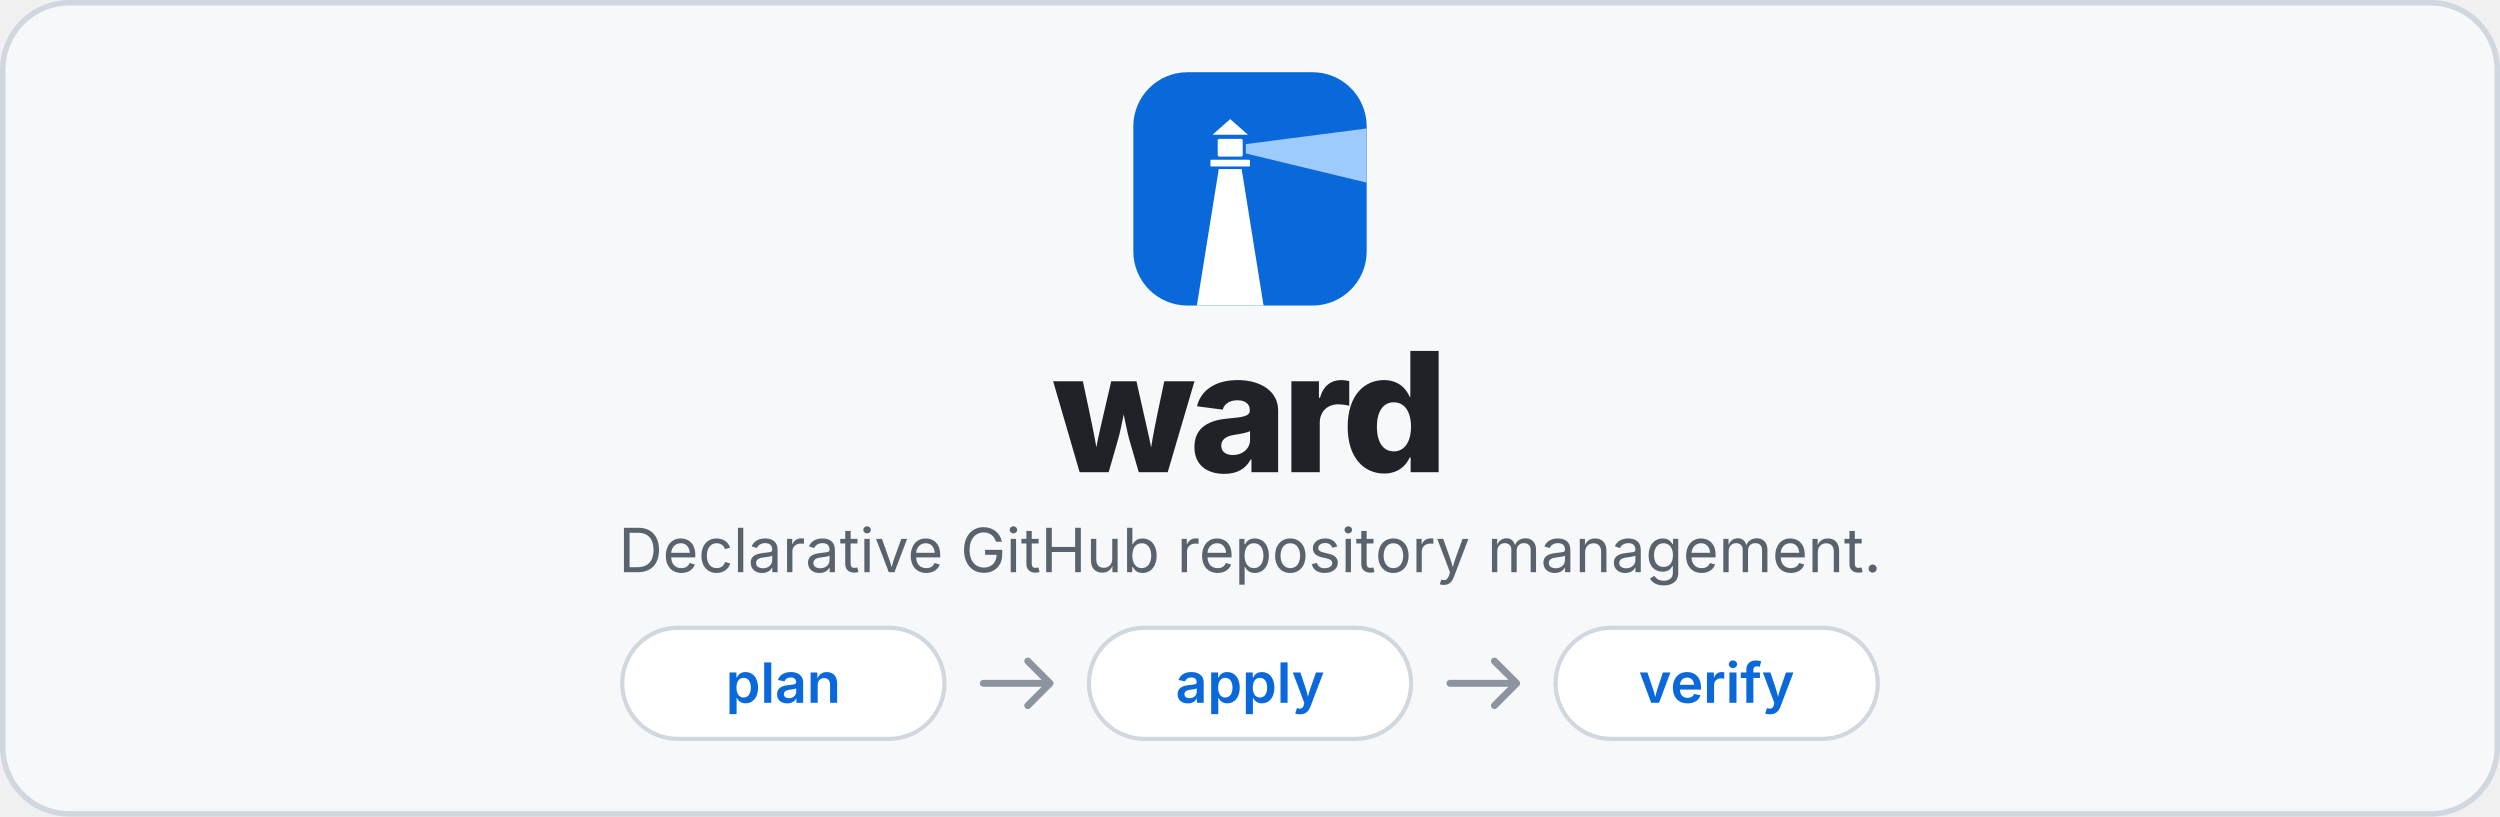
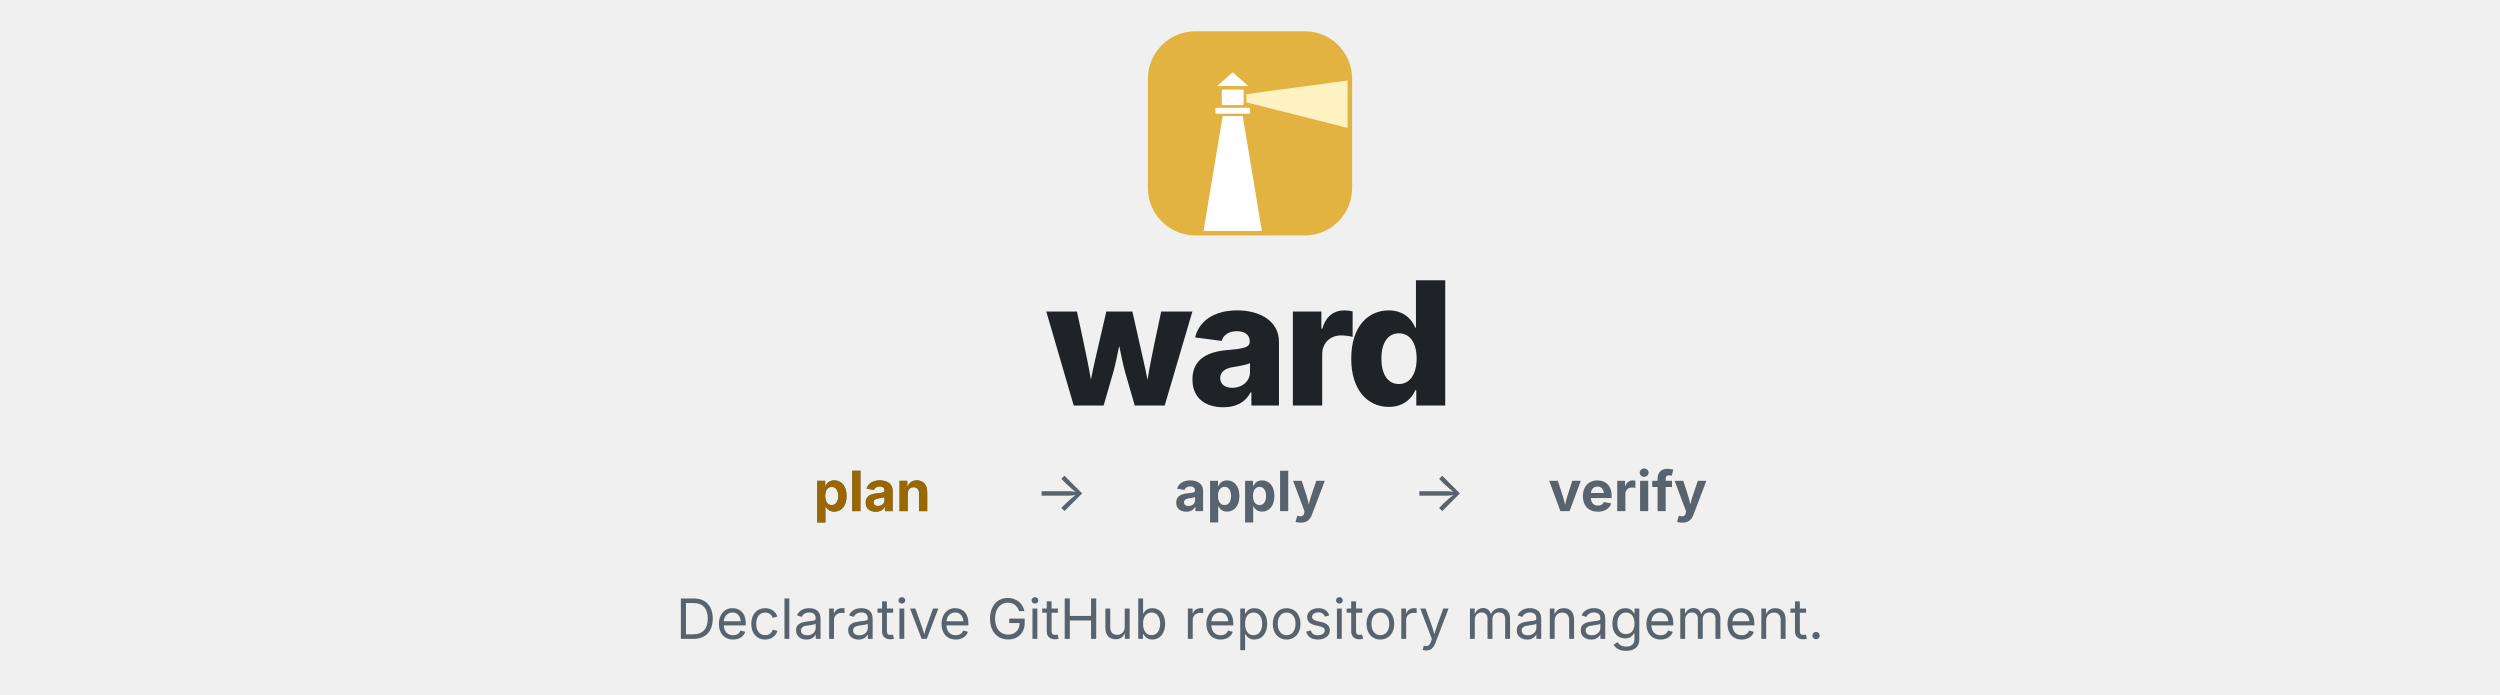
- <svg xmlns="http://www.w3.org/2000/svg" width="900" height="294" viewBox="150 0 900 294" font-family="Inter, 'Segoe UI', Helvetica, Arial, sans-serif">
-   <rect x="151.0" y="1.0" width="898" height="292" rx="24" fill="#F6F8FA" stroke="#D0D7DE" stroke-width="2" />
-   <g transform="translate(552.00 20.00) scale(0.1875)">
-     <rect x="32" y="32" width="448" height="448" rx="104" fill="#0969DA" />
-     <polygon points="248,170 248,188 480,244 480,140" fill="#9ECBFF" />
-     <polygon points="196,218 240,218 282,480 154,480" fill="#FFFFFF" />
+ <svg xmlns="http://www.w3.org/2000/svg" width="900" height="250" viewBox="0 0 900 250" font-family="Inter, 'Segoe UI', Helvetica, Arial, sans-serif">
+   <style>.fg{fill:#1F2328}.mu{fill:#59636E}.t{fill:#9A6700}.ln{stroke:#D1D9E0}.dim{stroke:#8C959F}.gk{fill:#59636E}.gks{stroke:#59636E}.gc{stroke:#FFFFFF}.ws{stroke:#BB8009}.tint{fill-opacity:0.18}.arr{stroke:#BB8009}.arrf{fill:#BB8009}.dsh{stroke:#8C959F}.dshf{fill:#8C959F}.chipt{fill:#1F2328}.gh{fill:#59636E}@media (prefers-color-scheme: dark){.fg{fill:#F0F6FC}.mu{fill:#9198A1}.t{fill:#E3B341}.ln{stroke:#3D444D}.dim{stroke:#6E7681}.gk{fill:#9198A1}.gks{stroke:#9198A1}.gc{stroke:#0D1117}.ws{stroke:#E3B341}.tint{fill-opacity:0.14}.arr{stroke:#E3B341}.arrf{fill:#E3B341}.dsh{stroke:#6E7681}.dshf{fill:#6E7681}.chipt{fill:#F0F6FC}.gh{fill:#9198A1}}</style>
+   <defs />
+   <g transform="translate(408 6) scale(0.1641)">
+     <rect x="32" y="32" width="448" height="448" rx="104" fill="#E3B341" />
+     <polygon points="248,170 248,188 470,244 470,140" fill="#FFF2C2" />
+     <polygon points="196,218 240,218 282,470 154,470" fill="#FFFFFF" />
    <rect x="180" y="200" width="76" height="13" rx="2" fill="#FFFFFF" />
    <rect x="194" y="160" width="48" height="34" rx="3" fill="#FFFFFF" />
    <polygon points="184,152 218,122 252,152" fill="#FFFFFF" />
  </g>
-   <text x="600" y="170" text-anchor="middle" font-size="60" font-weight="800" letter-spacing="-2" fill="#1F2328">ward</text>
-   <text x="600" y="206" text-anchor="middle" font-size="22" fill="#59636E">Declarative GitHub repository management.</text>
-   <rect x="374.0" y="226" width="116" height="40" rx="20.0" fill="#FFFFFF" stroke="#D0D7DE" stroke-width="1.5" />
-   <text x="432.0" y="253.0" text-anchor="middle" font-size="20" font-weight="600" fill="#0969DA">plan</text>
-   <rect x="374.0" y="226" width="116" height="40" rx="20.0" fill="#0969DA" opacity="0">
-     <animate attributeName="opacity" values="0;1;1;0;0" keyTimes="0;0.05;0.28;0.33;1" dur="6s" begin="0s" repeatCount="indefinite" />
-   </rect>
-   <text x="432.0" y="253.0" text-anchor="middle" font-size="20" font-weight="700" fill="#FFFFFF" opacity="0">
-     <animate attributeName="opacity" values="0;1;1;0;0" keyTimes="0;0.05;0.28;0.33;1" dur="6s" begin="0s" repeatCount="indefinite" />plan</text>
-   <path d="M504.0 246.0h24m-8 -8l8 8l-8 8" fill="none" stroke="#8C959F" stroke-width="2.5" stroke-linecap="round" stroke-linejoin="round" transform="translate(516.0 246.0) scale(1.0) translate(-516.0 -246.0)" />
-   <rect x="542.0" y="226" width="116" height="40" rx="20.0" fill="#FFFFFF" stroke="#D0D7DE" stroke-width="1.5" />
-   <text x="600.0" y="253.0" text-anchor="middle" font-size="20" font-weight="600" fill="#0969DA">apply</text>
-   <rect x="542.0" y="226" width="116" height="40" rx="20.0" fill="#0969DA" opacity="0">
-     <animate attributeName="opacity" values="0;1;1;0;0" keyTimes="0;0.05;0.28;0.33;1" dur="6s" begin="2s" repeatCount="indefinite" />
-   </rect>
-   <text x="600.0" y="253.0" text-anchor="middle" font-size="20" font-weight="700" fill="#FFFFFF" opacity="0">
-     <animate attributeName="opacity" values="0;1;1;0;0" keyTimes="0;0.05;0.28;0.33;1" dur="6s" begin="2s" repeatCount="indefinite" />apply</text>
-   <path d="M672.0 246.0h24m-8 -8l8 8l-8 8" fill="none" stroke="#8C959F" stroke-width="2.5" stroke-linecap="round" stroke-linejoin="round" transform="translate(684.0 246.0) scale(1.0) translate(-684.0 -246.0)" />
-   <rect x="710.0" y="226" width="116" height="40" rx="20.0" fill="#FFFFFF" stroke="#D0D7DE" stroke-width="1.5" />
-   <text x="768.0" y="253.0" text-anchor="middle" font-size="20" font-weight="600" fill="#0969DA">verify</text>
-   <rect x="710.0" y="226" width="116" height="40" rx="20.0" fill="#0969DA" opacity="0">
-     <animate attributeName="opacity" values="0;1;1;0;0" keyTimes="0;0.05;0.28;0.33;1" dur="6s" begin="4s" repeatCount="indefinite" />
-   </rect>
-   <text x="768.0" y="253.0" text-anchor="middle" font-size="20" font-weight="700" fill="#FFFFFF" opacity="0">
-     <animate attributeName="opacity" values="0;1;1;0;0" keyTimes="0;0.05;0.28;0.33;1" dur="6s" begin="4s" repeatCount="indefinite" />verify</text>
+   <text x="450" y="146" text-anchor="middle" font-size="62" font-weight="800" letter-spacing="-2" class="fg">ward</text>
+   <text x="314.0" y="184" text-anchor="middle" font-size="20" font-weight="700" class="mu">plan</text>
+   <text x="314.0" y="184" text-anchor="middle" font-size="20" font-weight="700" class="t" opacity="1">
+     <animate attributeName="opacity" values="1;0;0" keyTimes="0;0.333;0.667" calcMode="discrete" dur="9s" repeatCount="indefinite" />plan</text>
+   <text x="382.0" y="184" text-anchor="middle" font-size="20" class="mu">→</text>
+   <text x="450.0" y="184" text-anchor="middle" font-size="20" font-weight="700" class="mu">apply</text>
+   <text x="450.0" y="184" text-anchor="middle" font-size="20" font-weight="700" class="t" opacity="0">
+     <animate attributeName="opacity" values="0;1;0" keyTimes="0;0.333;0.667" calcMode="discrete" dur="9s" repeatCount="indefinite" />apply</text>
+   <text x="518.0" y="184" text-anchor="middle" font-size="20" class="mu">→</text>
+   <text x="586.0" y="184" text-anchor="middle" font-size="20" font-weight="700" class="mu">verify</text>
+   <text x="586.0" y="184" text-anchor="middle" font-size="20" font-weight="700" class="t" opacity="0">
+     <animate attributeName="opacity" values="0;0;1" keyTimes="0;0.333;0.667" calcMode="discrete" dur="9s" repeatCount="indefinite" />verify</text>
+   <text x="450" y="230" text-anchor="middle" font-size="20" class="mu">Declarative GitHub repository management.</text>
</svg>
